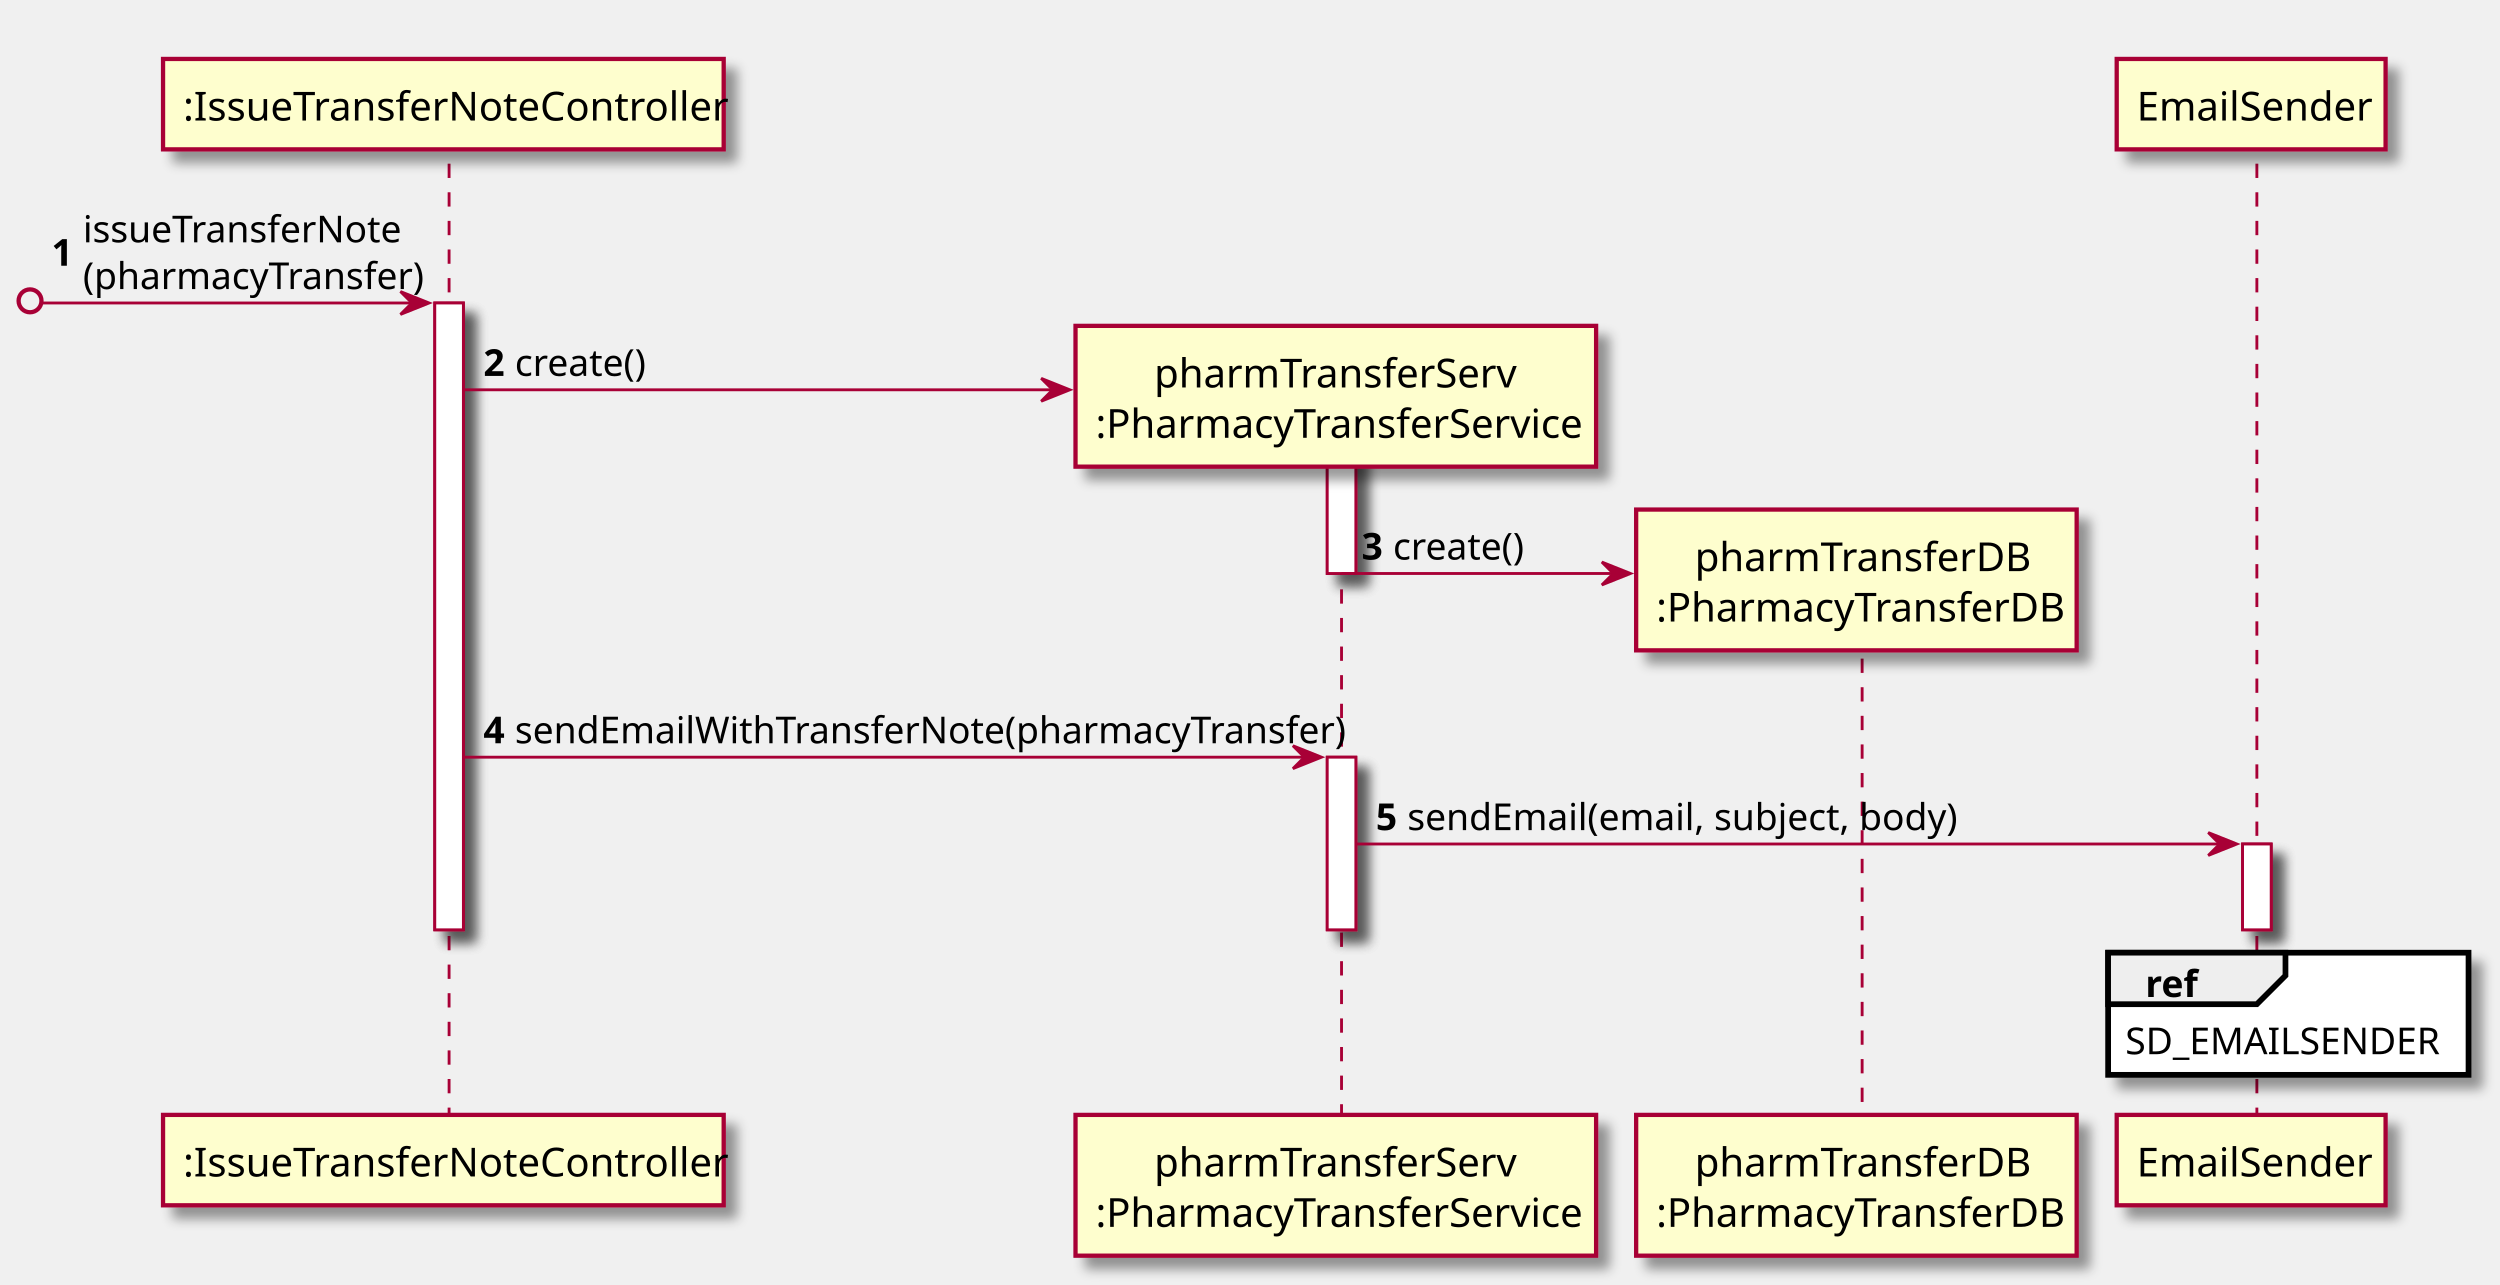
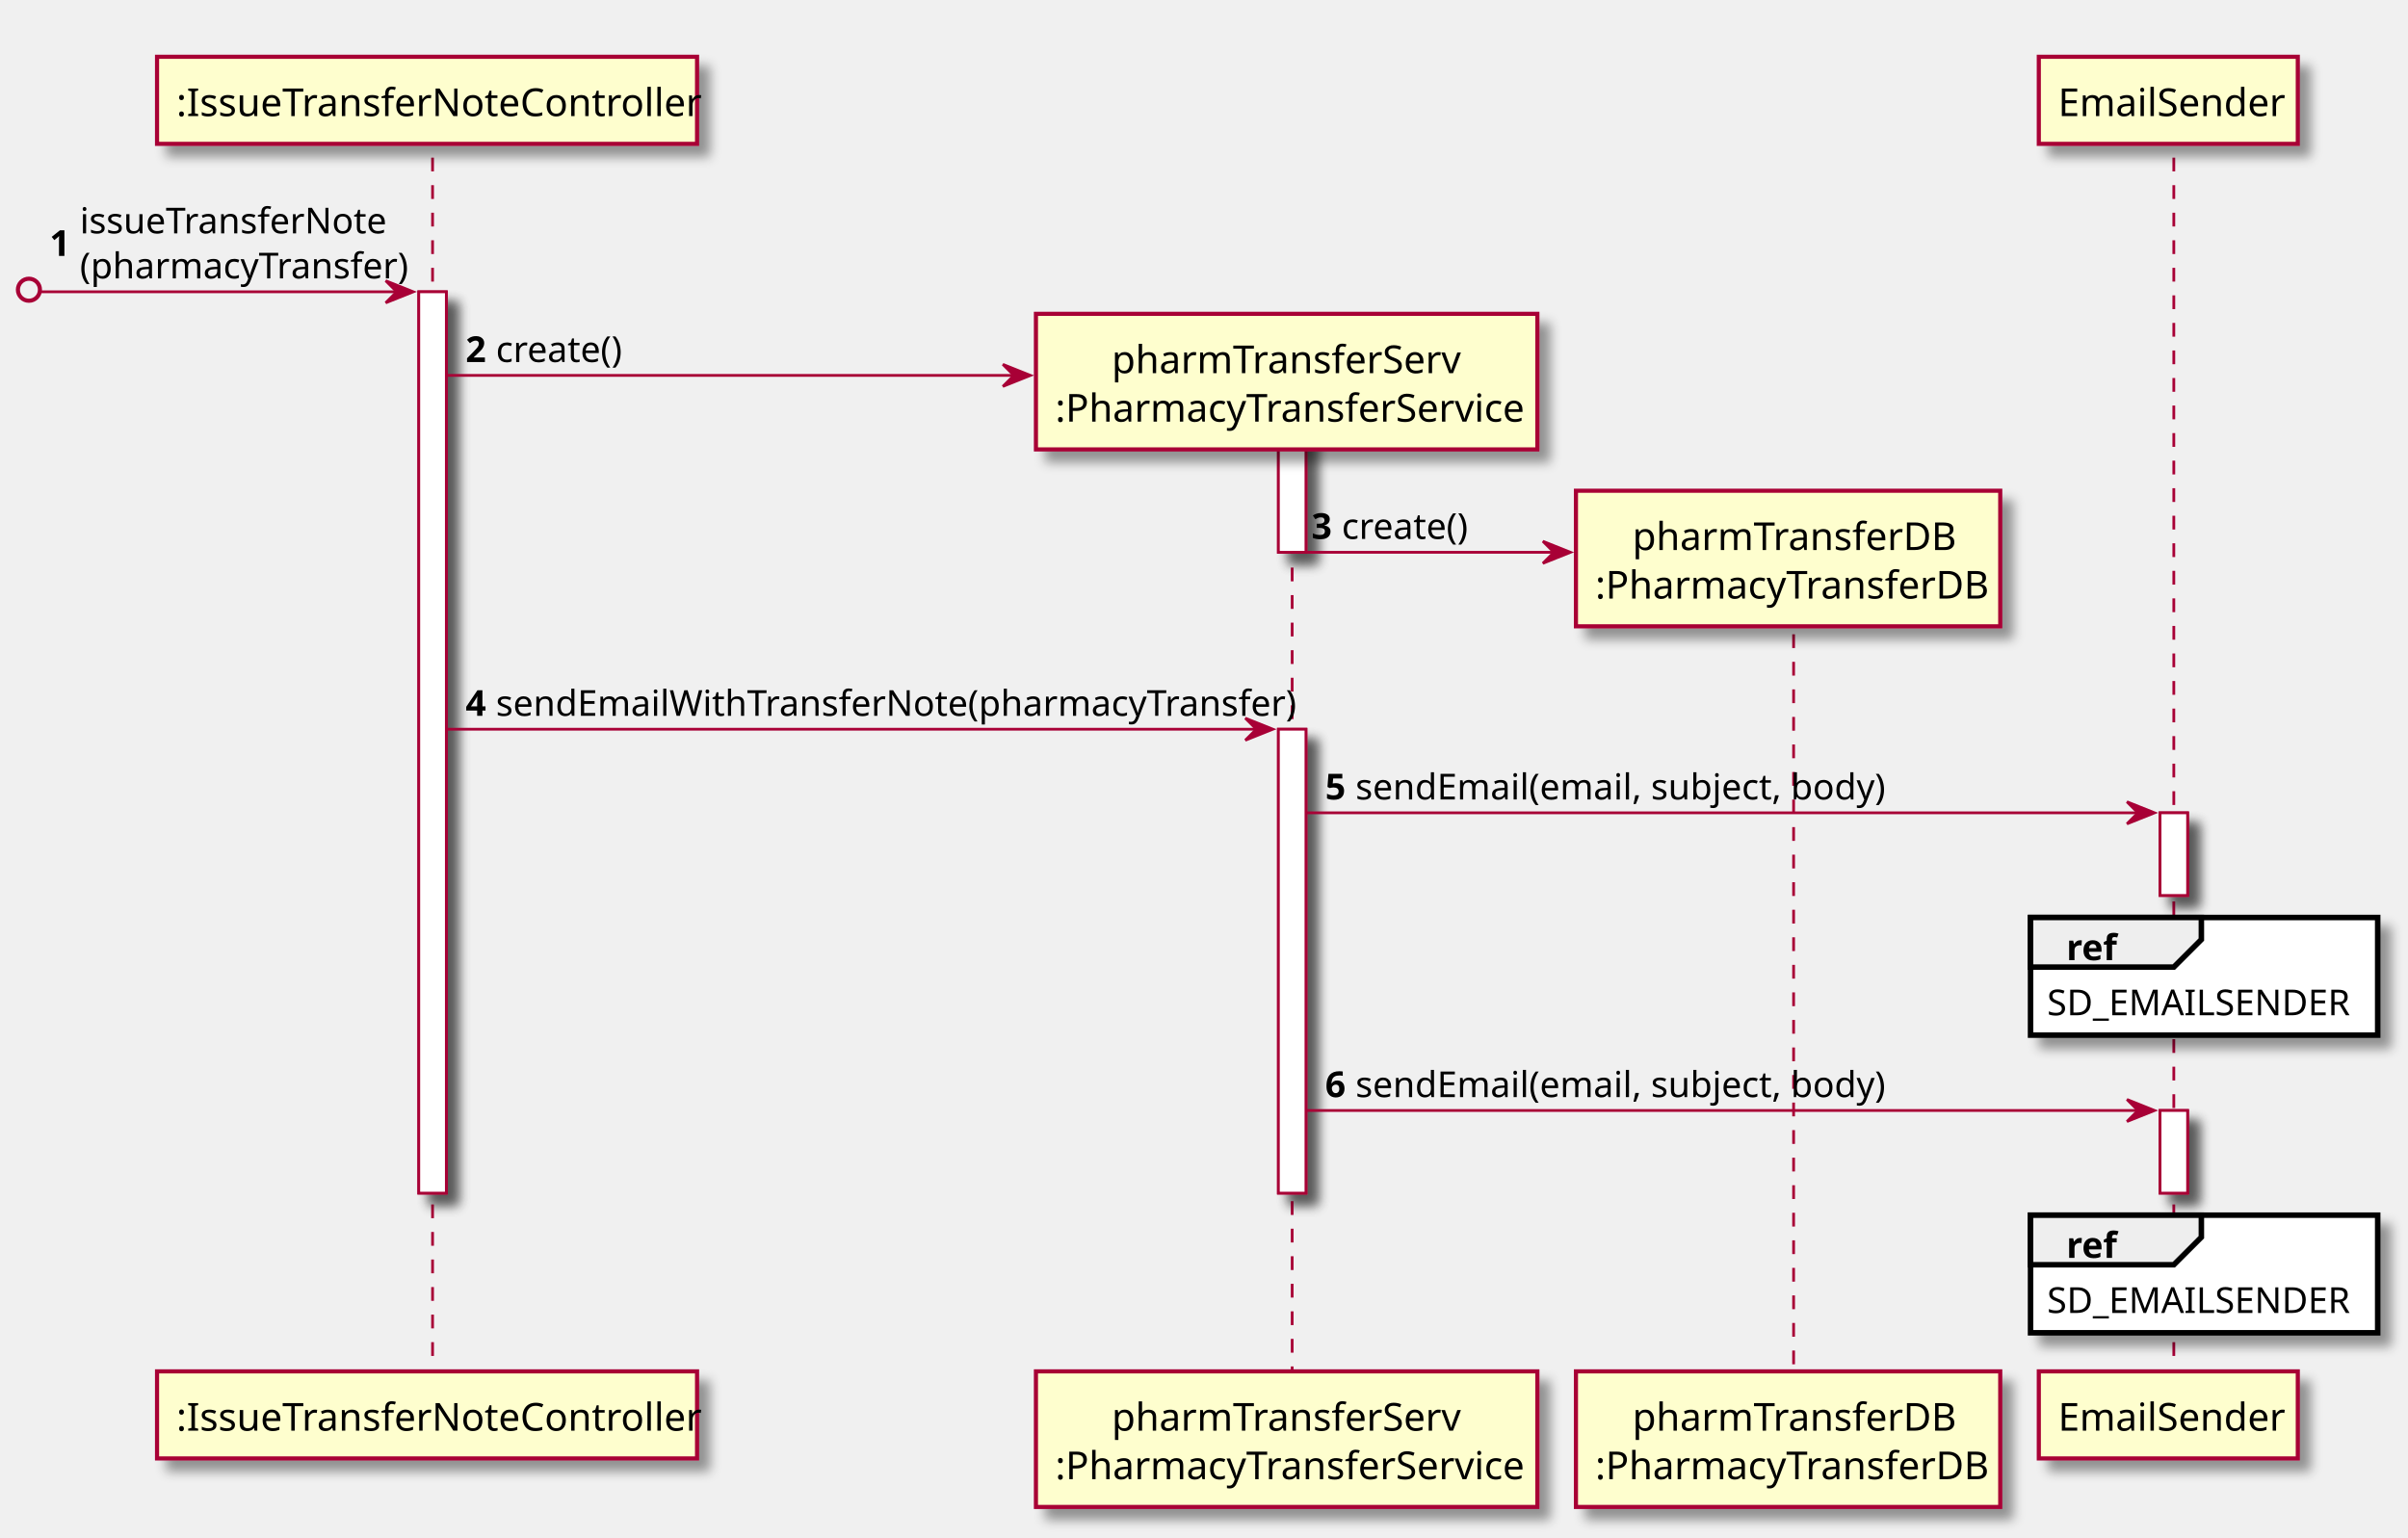
- <svg xmlns="http://www.w3.org/2000/svg" contentScriptType="application/ecmascript" contentStyleType="text/css" height="449px" preserveAspectRatio="none" style="width:874px;height:449px;" version="1.1" viewBox="0 0 874 449" width="874px" zoomAndPan="magnify">
+ <svg xmlns="http://www.w3.org/2000/svg" contentScriptType="application/ecmascript" contentStyleType="text/css" height="558px" preserveAspectRatio="none" style="width:874px;height:558px;" version="1.1" viewBox="0 0 874 558" width="874px" zoomAndPan="magnify">
  <defs>
-     <filter height="300%" id="fnv85ff98imyj" width="300%" x="-1" y="-1">
+     <filter height="300%" id="f1lc1ue8pn8mw9" width="300%" x="-1" y="-1">
      <feGaussianBlur result="blurOut" stdDeviation="2.0" />
      <feColorMatrix in="blurOut" result="blurOut2" type="matrix" values="0 0 0 0 0 0 0 0 0 0 0 0 0 0 0 0 0 0 .4 0" />
      <feOffset dx="4.0" dy="4.0" in="blurOut2" result="blurOut3" />
      <feBlend in="SourceGraphic" in2="blurOut3" mode="normal" />
    </filter>
  </defs>
  <g>
-     <rect fill="#FFFFFF" filter="url(#fnv85ff98imyj)" height="219.141" style="stroke: #A80036; stroke-width: 1.0;" width="10" x="152" y="105.922" />
-     <rect fill="#FFFFFF" filter="url(#fnv85ff98imyj)" height="54.219" style="stroke: #A80036; stroke-width: 1.0;" width="10" x="464" y="146.273" />
-     <rect fill="#FFFFFF" filter="url(#fnv85ff98imyj)" height="60.352" style="stroke: #A80036; stroke-width: 1.0;" width="10" x="464" y="264.711" />
-     <rect fill="#FFFFFF" filter="url(#fnv85ff98imyj)" height="30" style="stroke: #A80036; stroke-width: 1.0;" width="10" x="784" y="295.062" />
-     <line style="stroke: #A80036; stroke-width: 1.0; stroke-dasharray: 5.0,5.0;" x1="157" x2="157" y1="57.219" y2="390.766" />
-     <line style="stroke: #A80036; stroke-width: 1.0; stroke-dasharray: 5.0,5.0;" x1="469" x2="469" y1="156.031" y2="390.766" />
-     <line style="stroke: #A80036; stroke-width: 1.0; stroke-dasharray: 5.0,5.0;" x1="651" x2="651" y1="220.25" y2="390.766" />
-     <line style="stroke: #A80036; stroke-width: 1.0; stroke-dasharray: 5.0,5.0;" x1="789" x2="789" y1="57.219" y2="390.766" />
-     <rect fill="#FEFECE" filter="url(#fnv85ff98imyj)" height="31.609" style="stroke: #A80036; stroke-width: 1.5;" width="196" x="57" y="20.609" />
+     <rect fill="#FFFFFF" filter="url(#f1lc1ue8pn8mw9)" height="327.195" style="stroke: #A80036; stroke-width: 1.0;" width="10" x="152" y="105.922" />
+     <rect fill="#FFFFFF" filter="url(#f1lc1ue8pn8mw9)" height="54.219" style="stroke: #A80036; stroke-width: 1.0;" width="10" x="464" y="146.273" />
+     <rect fill="#FFFFFF" filter="url(#f1lc1ue8pn8mw9)" height="168.406" style="stroke: #A80036; stroke-width: 1.0;" width="10" x="464" y="264.711" />
+     <rect fill="#FFFFFF" filter="url(#f1lc1ue8pn8mw9)" height="30" style="stroke: #A80036; stroke-width: 1.0;" width="10" x="784" y="295.062" />
+     <rect fill="#FFFFFF" filter="url(#f1lc1ue8pn8mw9)" height="30" style="stroke: #A80036; stroke-width: 1.0;" width="10" x="784" y="403.117" />
+     <line style="stroke: #A80036; stroke-width: 1.0; stroke-dasharray: 5.0,5.0;" x1="157" x2="157" y1="57.219" y2="498.82" />
+     <line style="stroke: #A80036; stroke-width: 1.0; stroke-dasharray: 5.0,5.0;" x1="469" x2="469" y1="156.031" y2="498.82" />
+     <line style="stroke: #A80036; stroke-width: 1.0; stroke-dasharray: 5.0,5.0;" x1="651" x2="651" y1="220.25" y2="498.82" />
+     <line style="stroke: #A80036; stroke-width: 1.0; stroke-dasharray: 5.0,5.0;" x1="789" x2="789" y1="57.219" y2="498.82" />
+     <rect fill="#FEFECE" filter="url(#f1lc1ue8pn8mw9)" height="31.609" style="stroke: #A80036; stroke-width: 1.5;" width="196" x="57" y="20.609" />
    <text fill="#000000" font-family="sans-serif" font-size="14" lengthAdjust="spacingAndGlyphs" textLength="182" x="64" y="42.143">:IssueTransferNoteController</text>
-     <rect fill="#FEFECE" filter="url(#fnv85ff98imyj)" height="31.609" style="stroke: #A80036; stroke-width: 1.5;" width="196" x="57" y="389.766" />
-     <text fill="#000000" font-family="sans-serif" font-size="14" lengthAdjust="spacingAndGlyphs" textLength="182" x="64" y="411.299">:IssueTransferNoteController</text>
-     <rect fill="#FEFECE" filter="url(#fnv85ff98imyj)" height="49.219" style="stroke: #A80036; stroke-width: 1.5;" width="182" x="376" y="389.766" />
-     <text fill="#000000" font-family="sans-serif" font-size="14" lengthAdjust="spacingAndGlyphs" textLength="123" x="403.5" y="411.299">pharmTransferServ</text>
-     <text fill="#000000" font-family="sans-serif" font-size="14" lengthAdjust="spacingAndGlyphs" textLength="168" x="383" y="428.908">:PharmacyTransferService</text>
-     <rect fill="#FEFECE" filter="url(#fnv85ff98imyj)" height="49.219" style="stroke: #A80036; stroke-width: 1.5;" width="154" x="572" y="389.766" />
-     <text fill="#000000" font-family="sans-serif" font-size="14" lengthAdjust="spacingAndGlyphs" textLength="113" x="592.5" y="411.299">pharmTransferDB</text>
-     <text fill="#000000" font-family="sans-serif" font-size="14" lengthAdjust="spacingAndGlyphs" textLength="140" x="579" y="428.908">:PharmacyTransferDB</text>
-     <rect fill="#FEFECE" filter="url(#fnv85ff98imyj)" height="31.609" style="stroke: #A80036; stroke-width: 1.5;" width="94" x="740" y="20.609" />
+     <rect fill="#FEFECE" filter="url(#f1lc1ue8pn8mw9)" height="31.609" style="stroke: #A80036; stroke-width: 1.5;" width="196" x="57" y="497.82" />
+     <text fill="#000000" font-family="sans-serif" font-size="14" lengthAdjust="spacingAndGlyphs" textLength="182" x="64" y="519.354">:IssueTransferNoteController</text>
+     <rect fill="#FEFECE" filter="url(#f1lc1ue8pn8mw9)" height="49.219" style="stroke: #A80036; stroke-width: 1.5;" width="182" x="376" y="497.82" />
+     <text fill="#000000" font-family="sans-serif" font-size="14" lengthAdjust="spacingAndGlyphs" textLength="123" x="403.5" y="519.354">pharmTransferServ</text>
+     <text fill="#000000" font-family="sans-serif" font-size="14" lengthAdjust="spacingAndGlyphs" textLength="168" x="383" y="536.963">:PharmacyTransferService</text>
+     <rect fill="#FEFECE" filter="url(#f1lc1ue8pn8mw9)" height="49.219" style="stroke: #A80036; stroke-width: 1.5;" width="154" x="572" y="497.82" />
+     <text fill="#000000" font-family="sans-serif" font-size="14" lengthAdjust="spacingAndGlyphs" textLength="113" x="592.5" y="519.354">pharmTransferDB</text>
+     <text fill="#000000" font-family="sans-serif" font-size="14" lengthAdjust="spacingAndGlyphs" textLength="140" x="579" y="536.963">:PharmacyTransferDB</text>
+     <rect fill="#FEFECE" filter="url(#f1lc1ue8pn8mw9)" height="31.609" style="stroke: #A80036; stroke-width: 1.5;" width="94" x="740" y="20.609" />
    <text fill="#000000" font-family="sans-serif" font-size="14" lengthAdjust="spacingAndGlyphs" textLength="80" x="747" y="42.143">EmailSender</text>
-     <rect fill="#FEFECE" filter="url(#fnv85ff98imyj)" height="31.609" style="stroke: #A80036; stroke-width: 1.5;" width="94" x="740" y="389.766" />
-     <text fill="#000000" font-family="sans-serif" font-size="14" lengthAdjust="spacingAndGlyphs" textLength="80" x="747" y="411.299">EmailSender</text>
-     <rect fill="#FFFFFF" filter="url(#fnv85ff98imyj)" height="219.141" style="stroke: #A80036; stroke-width: 1.0;" width="10" x="152" y="105.922" />
-     <rect fill="#FFFFFF" filter="url(#fnv85ff98imyj)" height="54.219" style="stroke: #A80036; stroke-width: 1.0;" width="10" x="464" y="146.273" />
-     <rect fill="#FFFFFF" filter="url(#fnv85ff98imyj)" height="60.352" style="stroke: #A80036; stroke-width: 1.0;" width="10" x="464" y="264.711" />
-     <rect fill="#FFFFFF" filter="url(#fnv85ff98imyj)" height="30" style="stroke: #A80036; stroke-width: 1.0;" width="10" x="784" y="295.062" />
+     <rect fill="#FEFECE" filter="url(#f1lc1ue8pn8mw9)" height="31.609" style="stroke: #A80036; stroke-width: 1.5;" width="94" x="740" y="497.82" />
+     <text fill="#000000" font-family="sans-serif" font-size="14" lengthAdjust="spacingAndGlyphs" textLength="80" x="747" y="519.354">EmailSender</text>
+     <rect fill="#FFFFFF" filter="url(#f1lc1ue8pn8mw9)" height="327.195" style="stroke: #A80036; stroke-width: 1.0;" width="10" x="152" y="105.922" />
+     <rect fill="#FFFFFF" filter="url(#f1lc1ue8pn8mw9)" height="54.219" style="stroke: #A80036; stroke-width: 1.0;" width="10" x="464" y="146.273" />
+     <rect fill="#FFFFFF" filter="url(#f1lc1ue8pn8mw9)" height="168.406" style="stroke: #A80036; stroke-width: 1.0;" width="10" x="464" y="264.711" />
+     <rect fill="#FFFFFF" filter="url(#f1lc1ue8pn8mw9)" height="30" style="stroke: #A80036; stroke-width: 1.0;" width="10" x="784" y="295.062" />
+     <rect fill="#FFFFFF" filter="url(#f1lc1ue8pn8mw9)" height="30" style="stroke: #A80036; stroke-width: 1.0;" width="10" x="784" y="403.117" />
    <ellipse cx="10.5" cy="105.172" fill="none" rx="4" ry="4" style="stroke: #A80036; stroke-width: 1.5;" />
    <polygon fill="#A80036" points="140,101.922,150,105.922,140,109.922,144,105.922" style="stroke: #A80036; stroke-width: 1.0;" />
    <line style="stroke: #A80036; stroke-width: 1.0;" x1="15" x2="146" y1="105.922" y2="105.922" />
    <text fill="#000000" font-family="sans-serif" font-size="13" font-weight="bold" lengthAdjust="spacingAndGlyphs" textLength="7" x="18" y="92.89">1</text>
    <text fill="#000000" font-family="sans-serif" font-size="13" lengthAdjust="spacingAndGlyphs" textLength="104" x="29" y="84.714">issueTransferNote</text>
    <text fill="#000000" font-family="sans-serif" font-size="13" lengthAdjust="spacingAndGlyphs" textLength="111" x="29" y="101.065">(pharmacyTransfer)</text>
    <polygon fill="#A80036" points="364,132.273,374,136.273,364,140.273,368,136.273" style="stroke: #A80036; stroke-width: 1.0;" />
    <line style="stroke: #A80036; stroke-width: 1.0;" x1="162" x2="370" y1="136.273" y2="136.273" />
    <text fill="#000000" font-family="sans-serif" font-size="13" font-weight="bold" lengthAdjust="spacingAndGlyphs" textLength="7" x="169" y="131.417">2</text>
    <text fill="#000000" font-family="sans-serif" font-size="13" lengthAdjust="spacingAndGlyphs" textLength="44" x="180" y="131.417">create()</text>
-     <rect fill="#FEFECE" filter="url(#fnv85ff98imyj)" height="49.219" style="stroke: #A80036; stroke-width: 1.5;" width="182" x="376" y="113.922" />
+     <rect fill="#FEFECE" filter="url(#f1lc1ue8pn8mw9)" height="49.219" style="stroke: #A80036; stroke-width: 1.5;" width="182" x="376" y="113.922" />
    <text fill="#000000" font-family="sans-serif" font-size="14" lengthAdjust="spacingAndGlyphs" textLength="123" x="403.5" y="135.455">pharmTransferServ</text>
    <text fill="#000000" font-family="sans-serif" font-size="14" lengthAdjust="spacingAndGlyphs" textLength="168" x="383" y="153.065">:PharmacyTransferService</text>
    <polygon fill="#A80036" points="560,196.492,570,200.492,560,204.492,564,200.492" style="stroke: #A80036; stroke-width: 1.0;" />
    <line style="stroke: #A80036; stroke-width: 1.0;" x1="469" x2="566" y1="200.492" y2="200.492" />
    <text fill="#000000" font-family="sans-serif" font-size="13" font-weight="bold" lengthAdjust="spacingAndGlyphs" textLength="7" x="476" y="195.636">3</text>
    <text fill="#000000" font-family="sans-serif" font-size="13" lengthAdjust="spacingAndGlyphs" textLength="44" x="487" y="195.636">create()</text>
-     <rect fill="#FEFECE" filter="url(#fnv85ff98imyj)" height="49.219" style="stroke: #A80036; stroke-width: 1.5;" width="154" x="572" y="178.141" />
+     <rect fill="#FEFECE" filter="url(#f1lc1ue8pn8mw9)" height="49.219" style="stroke: #A80036; stroke-width: 1.5;" width="154" x="572" y="178.141" />
    <text fill="#000000" font-family="sans-serif" font-size="14" lengthAdjust="spacingAndGlyphs" textLength="113" x="592.5" y="199.674">pharmTransferDB</text>
    <text fill="#000000" font-family="sans-serif" font-size="14" lengthAdjust="spacingAndGlyphs" textLength="140" x="579" y="217.283">:PharmacyTransferDB</text>
    <polygon fill="#A80036" points="452,260.711,462,264.711,452,268.711,456,264.711" style="stroke: #A80036; stroke-width: 1.0;" />
    <line style="stroke: #A80036; stroke-width: 1.0;" x1="162" x2="458" y1="264.711" y2="264.711" />
    <text fill="#000000" font-family="sans-serif" font-size="13" font-weight="bold" lengthAdjust="spacingAndGlyphs" textLength="7" x="169" y="259.854">4</text>
    <text fill="#000000" font-family="sans-serif" font-size="13" lengthAdjust="spacingAndGlyphs" textLength="272" x="180" y="259.854">sendEmailWithTransferNote(pharmacyTransfer)</text>
    <polygon fill="#A80036" points="772,291.062,782,295.062,772,299.062,776,295.062" style="stroke: #A80036; stroke-width: 1.0;" />
    <line style="stroke: #A80036; stroke-width: 1.0;" x1="474" x2="778" y1="295.062" y2="295.062" />
    <text fill="#000000" font-family="sans-serif" font-size="13" font-weight="bold" lengthAdjust="spacingAndGlyphs" textLength="7" x="481" y="290.206">5</text>
    <text fill="#000000" font-family="sans-serif" font-size="13" lengthAdjust="spacingAndGlyphs" textLength="186" x="492" y="290.206">sendEmail(email, subject, body)</text>
-     <rect fill="#FFFFFF" filter="url(#fnv85ff98imyj)" height="42.703" style="stroke: #000000; stroke-width: 2.0;" width="126" x="737" y="333.062" />
+     <rect fill="#FFFFFF" filter="url(#f1lc1ue8pn8mw9)" height="42.703" style="stroke: #000000; stroke-width: 2.0;" width="126" x="737" y="333.062" />
    <polygon fill="#EEEEEE" points="737,333.062,799,333.062,799,341.062,789,351.062,737,351.062,737,333.062" style="stroke: #000000; stroke-width: 2.0;" />
    <text fill="#000000" font-family="sans-serif" font-size="13" font-weight="bold" lengthAdjust="spacingAndGlyphs" textLength="17" x="750" y="348.558">ref</text>
    <text fill="#000000" font-family="sans-serif" font-size="13" lengthAdjust="spacingAndGlyphs" textLength="118" x="743" y="368.558">SD_EMAILSENDER</text>
+     <polygon fill="#A80036" points="772,399.117,782,403.117,772,407.117,776,403.117" style="stroke: #A80036; stroke-width: 1.0;" />
+     <line style="stroke: #A80036; stroke-width: 1.0;" x1="474" x2="778" y1="403.117" y2="403.117" />
+     <text fill="#000000" font-family="sans-serif" font-size="13" font-weight="bold" lengthAdjust="spacingAndGlyphs" textLength="7" x="481" y="398.261">6</text>
+     <text fill="#000000" font-family="sans-serif" font-size="13" lengthAdjust="spacingAndGlyphs" textLength="186" x="492" y="398.261">sendEmail(email, subject, body)</text>
+     <rect fill="#FFFFFF" filter="url(#f1lc1ue8pn8mw9)" height="42.703" style="stroke: #000000; stroke-width: 2.0;" width="126" x="737" y="441.117" />
+     <polygon fill="#EEEEEE" points="737,441.117,799,441.117,799,449.117,789,459.117,737,459.117,737,441.117" style="stroke: #000000; stroke-width: 2.0;" />
+     <text fill="#000000" font-family="sans-serif" font-size="13" font-weight="bold" lengthAdjust="spacingAndGlyphs" textLength="17" x="750" y="456.612">ref</text>
+     <text fill="#000000" font-family="sans-serif" font-size="13" lengthAdjust="spacingAndGlyphs" textLength="118" x="743" y="476.612">SD_EMAILSENDER</text>
  </g>
</svg>
